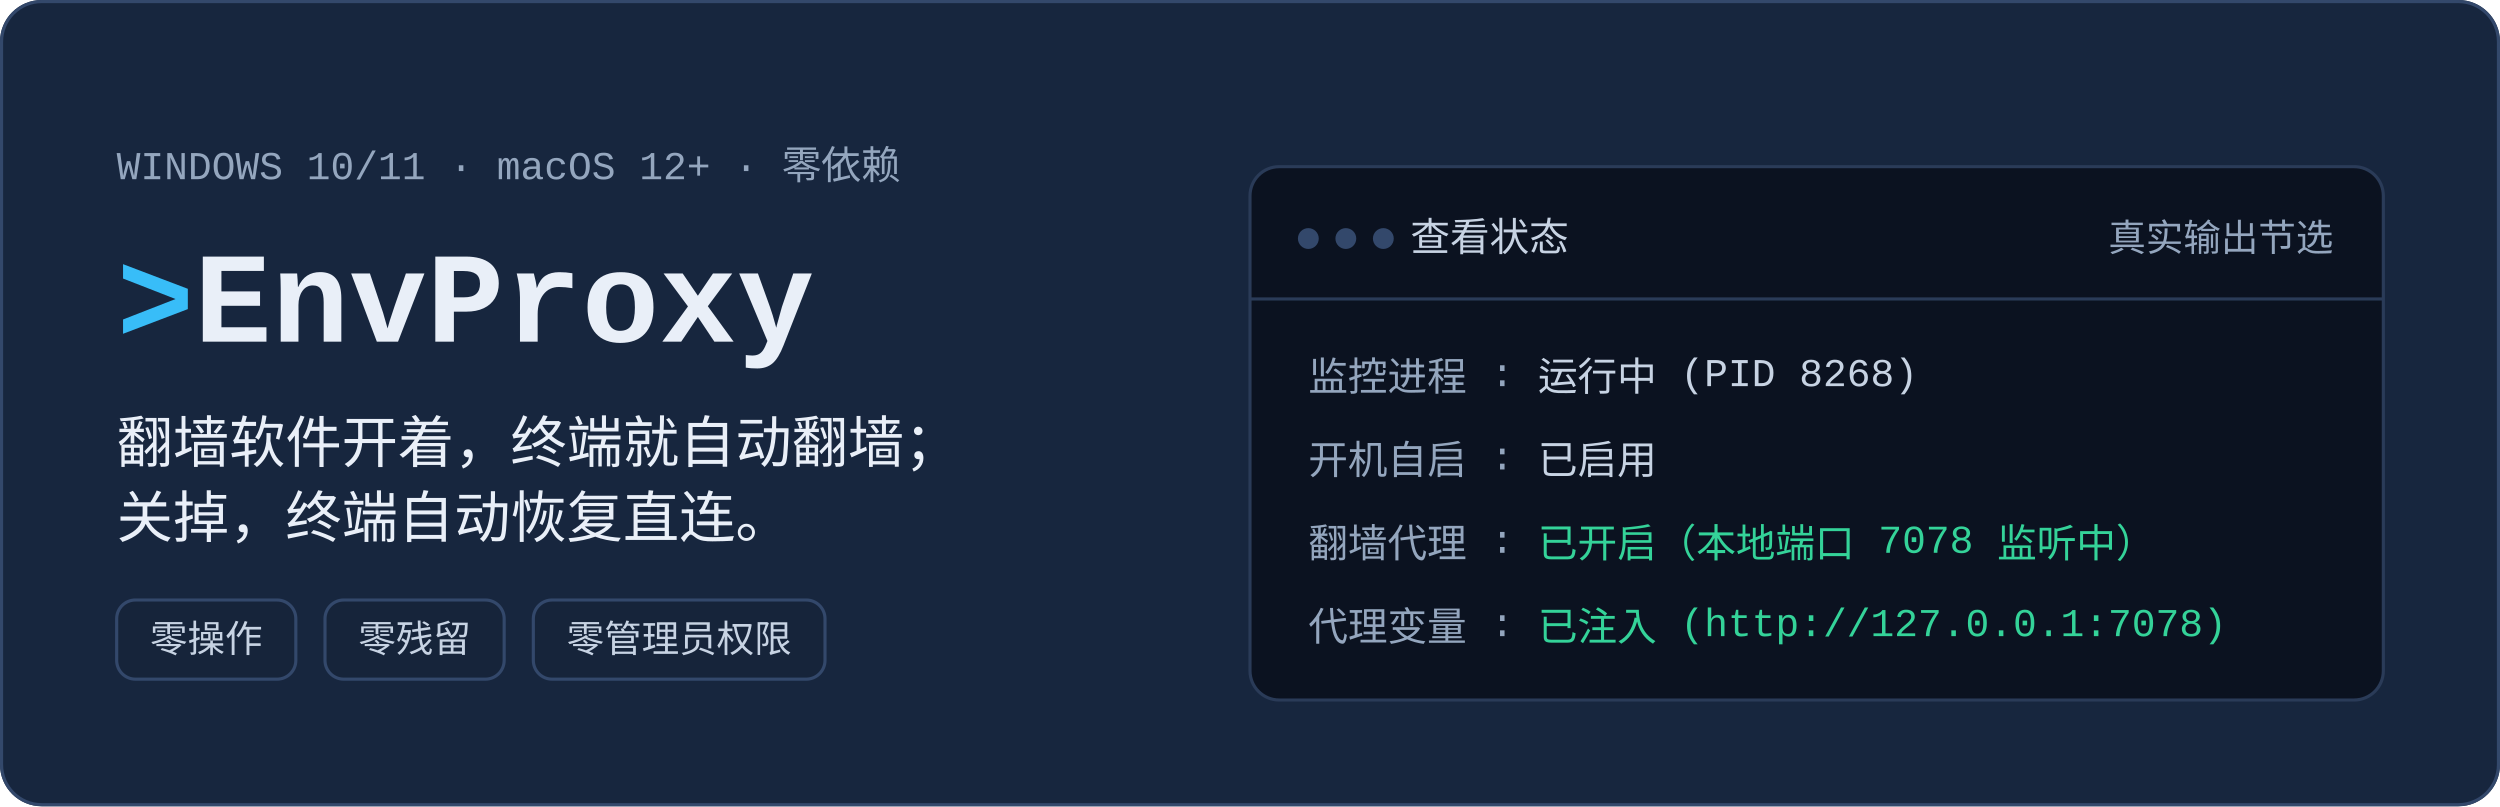
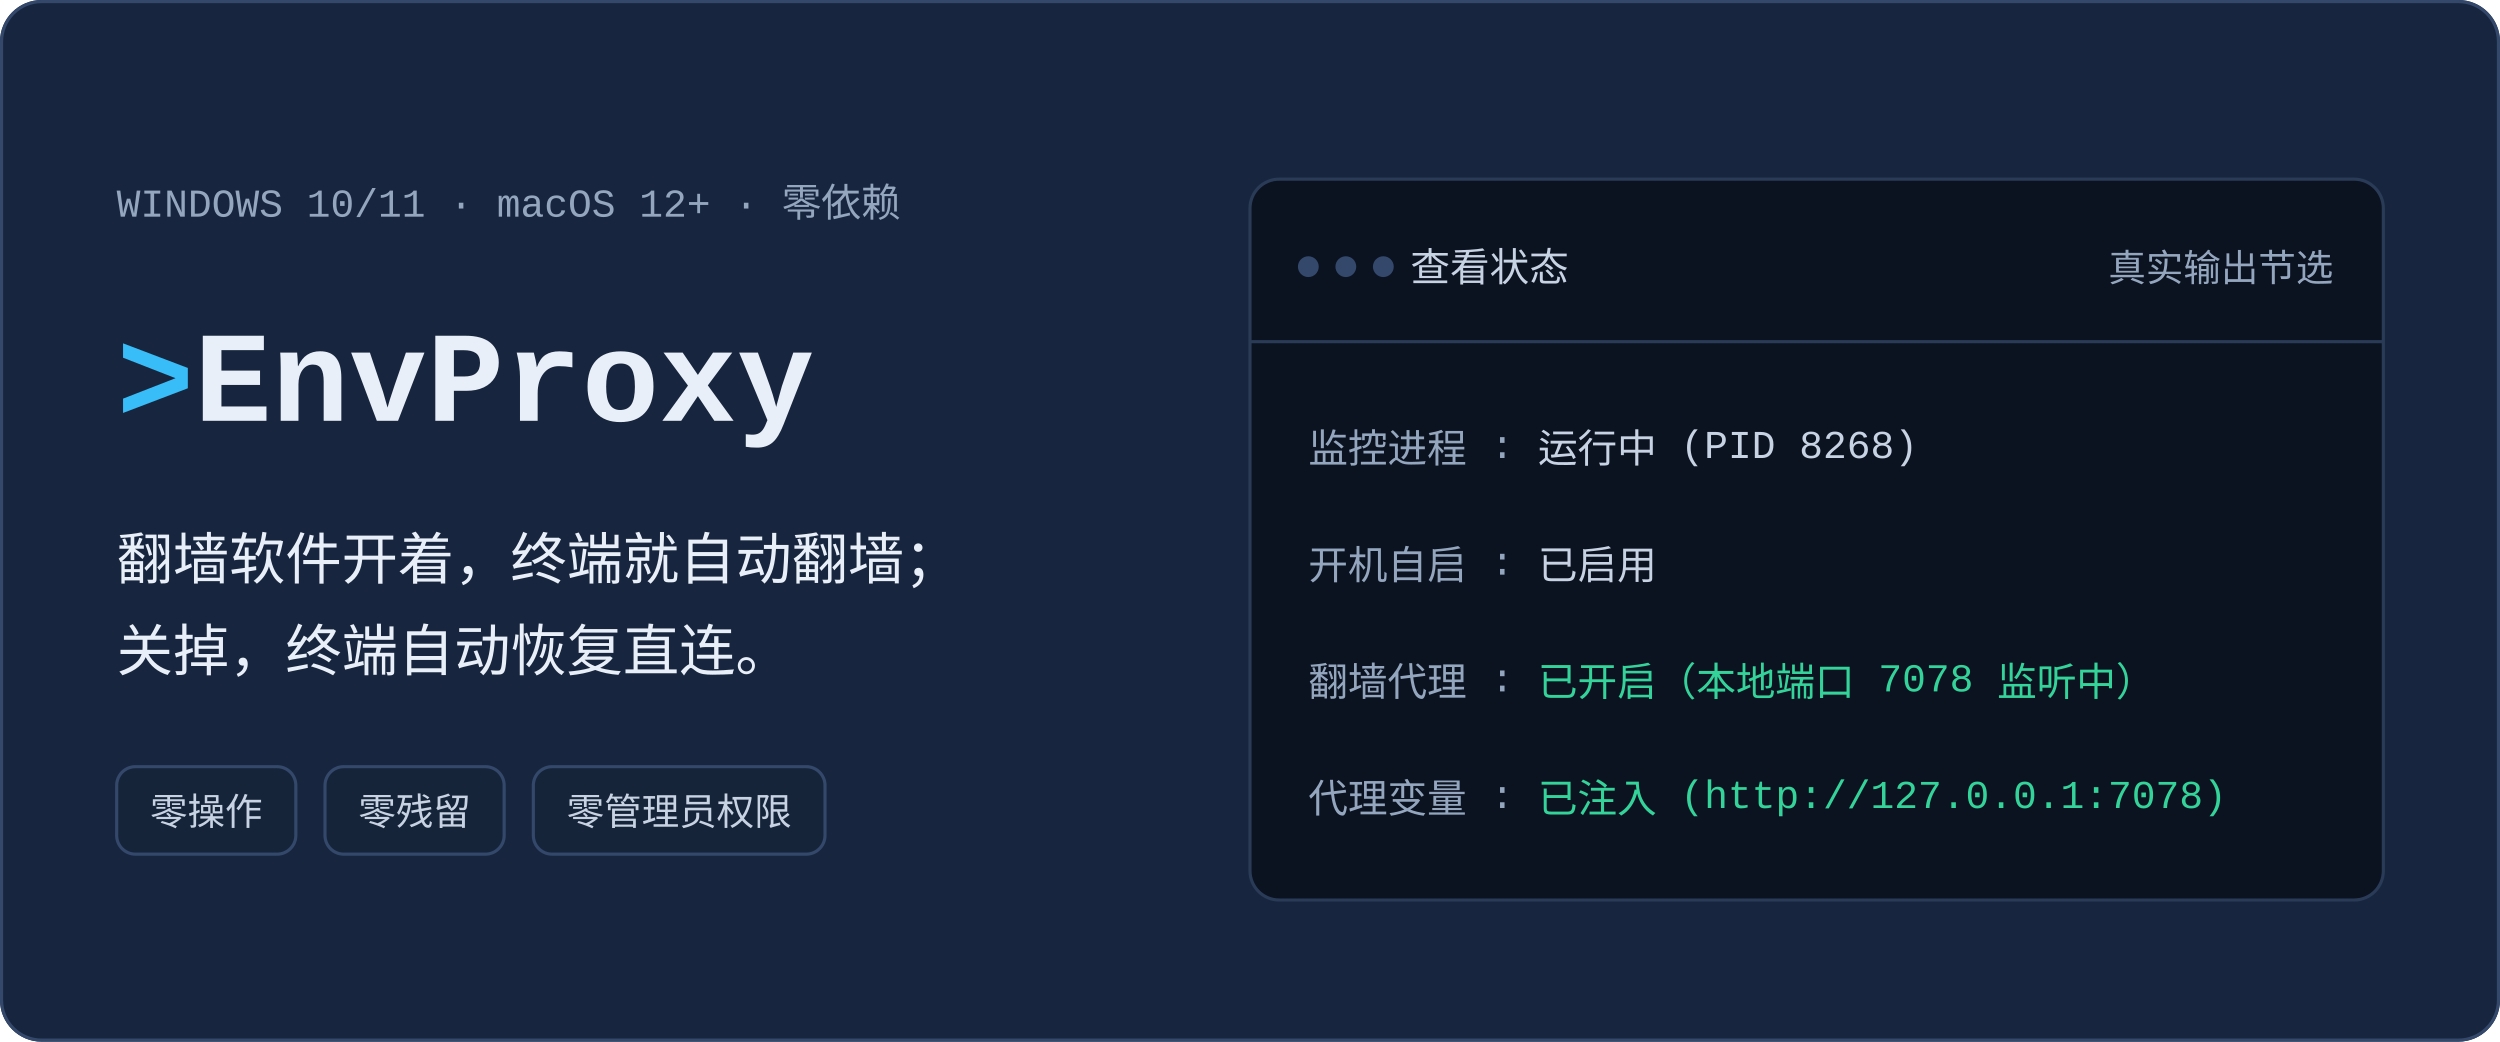
- <svg xmlns="http://www.w3.org/2000/svg" width="1200" height="387" viewBox="0 0 1200 387" role="img" aria-labelledby="heroTitle heroDesc">
-   <rect width="1200" height="387" rx="20" fill="#17263E" />
-   <rect x="0.75" y="0.75" width="1198.5" height="385.5" rx="19.25" fill="none" stroke="#33486B" stroke-width="1.5" />
-   <g id="title-block" font-family="-apple-system, BlinkMacSystemFont, 'Segoe UI', 'PingFang SC', 'Microsoft YaHei', 'Noto Sans CJK SC', sans-serif">
-     <text x="56" y="86" font-family="ui-monospace, SFMono-Regular, Menlo, Consolas, 'Liberation Mono', monospace" font-size="19" fill="#94A6BE">WINDOWS 10/11 · macOS 12+ · 零依赖</text>
-     <text x="56" y="164" font-family="ui-monospace, SFMono-Regular, Menlo, Consolas, 'Liberation Mono', monospace" font-size="62" font-weight="700" fill="#E9EFF8">
+ <svg xmlns="http://www.w3.org/2000/svg" width="1200" height="500" viewBox="0 0 1200 500" role="img" aria-labelledby="heroTitle heroDesc">
+   <rect width="1200" height="500" rx="20" fill="#17263E" />
+   <rect x="0.75" y="0.75" width="1198.5" height="498.5" rx="19.25" fill="none" stroke="#33486B" stroke-width="1.5" />
+   <g id="titleblock" font-family="-apple-system, BlinkMacSystemFont, 'Segoe UI', 'PingFang SC', 'Microsoft YaHei', 'Noto Sans CJK SC', sans-serif">
+     <text x="56" y="104" font-family="ui-monospace, SFMono-Regular, Menlo, Consolas, 'Liberation Mono', monospace" font-size="19" fill="#94A6BE">WINDOWS 10/11 · macOS 12+ · 零依赖</text>
+     <text x="56" y="202" font-family="ui-monospace, SFMono-Regular, Menlo, Consolas, 'Liberation Mono', monospace" font-size="62" font-weight="700" fill="#E9EFF8">
      <tspan fill="#38BDF8">&gt; </tspan>EnvProxy</text>
-     <text x="56" y="222" font-size="27" fill="#E9EFF8">翻墙软件开着，终端就自动翻墙；</text>
-     <text x="56" y="258" font-size="27" fill="#E9EFF8">关掉，终端自动恢复直连。</text>
+     <text x="56" y="278" font-size="27" fill="#E9EFF8">翻墙软件开着，终端就自动翻墙；</text>
+     <text x="56" y="322" font-size="27" fill="#E9EFF8">关掉，终端自动恢复直连。</text>
    <g id="chips" font-size="18" fill="#C7D3E3">
-       <rect x="56" y="288" width="86" height="38" rx="9" fill="#16243A" stroke="#33486B" stroke-width="1.5" />
-       <text x="99" y="313" text-anchor="middle">零操作</text>
-       <rect x="156" y="288" width="86" height="38" rx="9" fill="#16243A" stroke="#33486B" stroke-width="1.5" />
-       <text x="199" y="313" text-anchor="middle">零残留</text>
-       <rect x="256" y="288" width="140" height="38" rx="9" fill="#16243A" stroke="#33486B" stroke-width="1.5" />
-       <text x="326" y="313" text-anchor="middle">零管理员权限</text>
+       <rect x="56" y="368" width="86" height="42" rx="9" fill="#16243A" stroke="#33486B" stroke-width="1.5" />
+       <text x="99" y="396" text-anchor="middle">零操作</text>
+       <rect x="156" y="368" width="86" height="42" rx="9" fill="#16243A" stroke="#33486B" stroke-width="1.5" />
+       <text x="199" y="396" text-anchor="middle">零残留</text>
+       <rect x="256" y="368" width="140" height="42" rx="9" fill="#16243A" stroke="#33486B" stroke-width="1.5" />
+       <text x="326" y="396" text-anchor="middle">零管理员权限</text>
    </g>
  </g>
-   <g id="project-proof">
-     <rect x="600" y="80" width="544" height="256" rx="14" fill="#0B1220" stroke="#2A3B58" stroke-width="1.5" />
-     <g id="card-header" font-family="ui-monospace, SFMono-Regular, Menlo, Consolas, 'Liberation Mono', monospace">
-       <circle cx="628" cy="114.5" r="5" fill="#33486B" />
-       <circle cx="646" cy="114.5" r="5" fill="#33486B" />
-       <circle cx="664" cy="114.5" r="5" fill="#33486B" />
-       <text x="677" y="120.5" font-size="19" fill="#C7D3E3">查看状态</text>
-       <text x="1120" y="120.5" font-size="18" fill="#94A6BE" text-anchor="end">真实输出节选</text>
+   <g id="projectproof">
+     <rect x="600" y="86" width="544" height="346" rx="14" fill="#0B1220" stroke="#2A3B58" stroke-width="1.5" />
+     <g id="cardheader" font-family="ui-monospace, SFMono-Regular, Menlo, Consolas, 'Liberation Mono', monospace">
+       <circle cx="628" cy="128" r="5" fill="#33486B" />
+       <circle cx="646" cy="128" r="5" fill="#33486B" />
+       <circle cx="664" cy="128" r="5" fill="#33486B" />
+       <text x="677" y="135" font-size="19" fill="#C7D3E3">查看状态</text>
+       <text x="1120" y="135" font-size="18" fill="#94A6BE" text-anchor="end">真实输出节选</text>
    </g>
-     <line x1="600" y1="143.5" x2="1144" y2="143.5" stroke="#2A3B58" stroke-width="1.5" />
-     <g id="card-body" font-family="ui-monospace, SFMono-Regular, Menlo, Consolas, 'Liberation Mono', monospace" font-size="19" fill="#94A6BE">
-       <text x="628" y="187.5">监控进程 : <tspan fill="#C7D3E3">运行中 (PID 8268)</tspan>
+     <line x1="600" y1="164" x2="1144" y2="164" stroke="#2A3B58" stroke-width="1.5" />
+     <g id="cardbody" font-family="ui-monospace, SFMono-Regular, Menlo, Consolas, 'Liberation Mono', monospace" font-size="19" fill="#94A6BE">
+       <text x="628" y="222">监控进程 : <tspan fill="#C7D3E3">运行中 (PID 8268)</tspan>
      </text>
-       <text x="628" y="227.5">开机自启 : <tspan fill="#C7D3E3">已启用</tspan>
+       <text x="628" y="278">开机自启 : <tspan fill="#C7D3E3">已启用</tspan>
      </text>
-       <text x="628" y="267.5">翻墙代理 : <tspan fill="#34D399">已开启（本地端口 7078 监听中）</tspan>
+       <text x="628" y="334">翻墙代理 : <tspan fill="#34D399">已开启（本地端口 7078 监听中）</tspan>
      </text>
-       <text x="628" y="307.5">代理变量 : <tspan fill="#34D399">已注入 (http://127.0.0.1:7078)</tspan>
+       <text x="628" y="390">代理变量 : <tspan fill="#34D399">已注入 (http://127.0.0.1:7078)</tspan>
      </text>
    </g>
  </g>
</svg>
